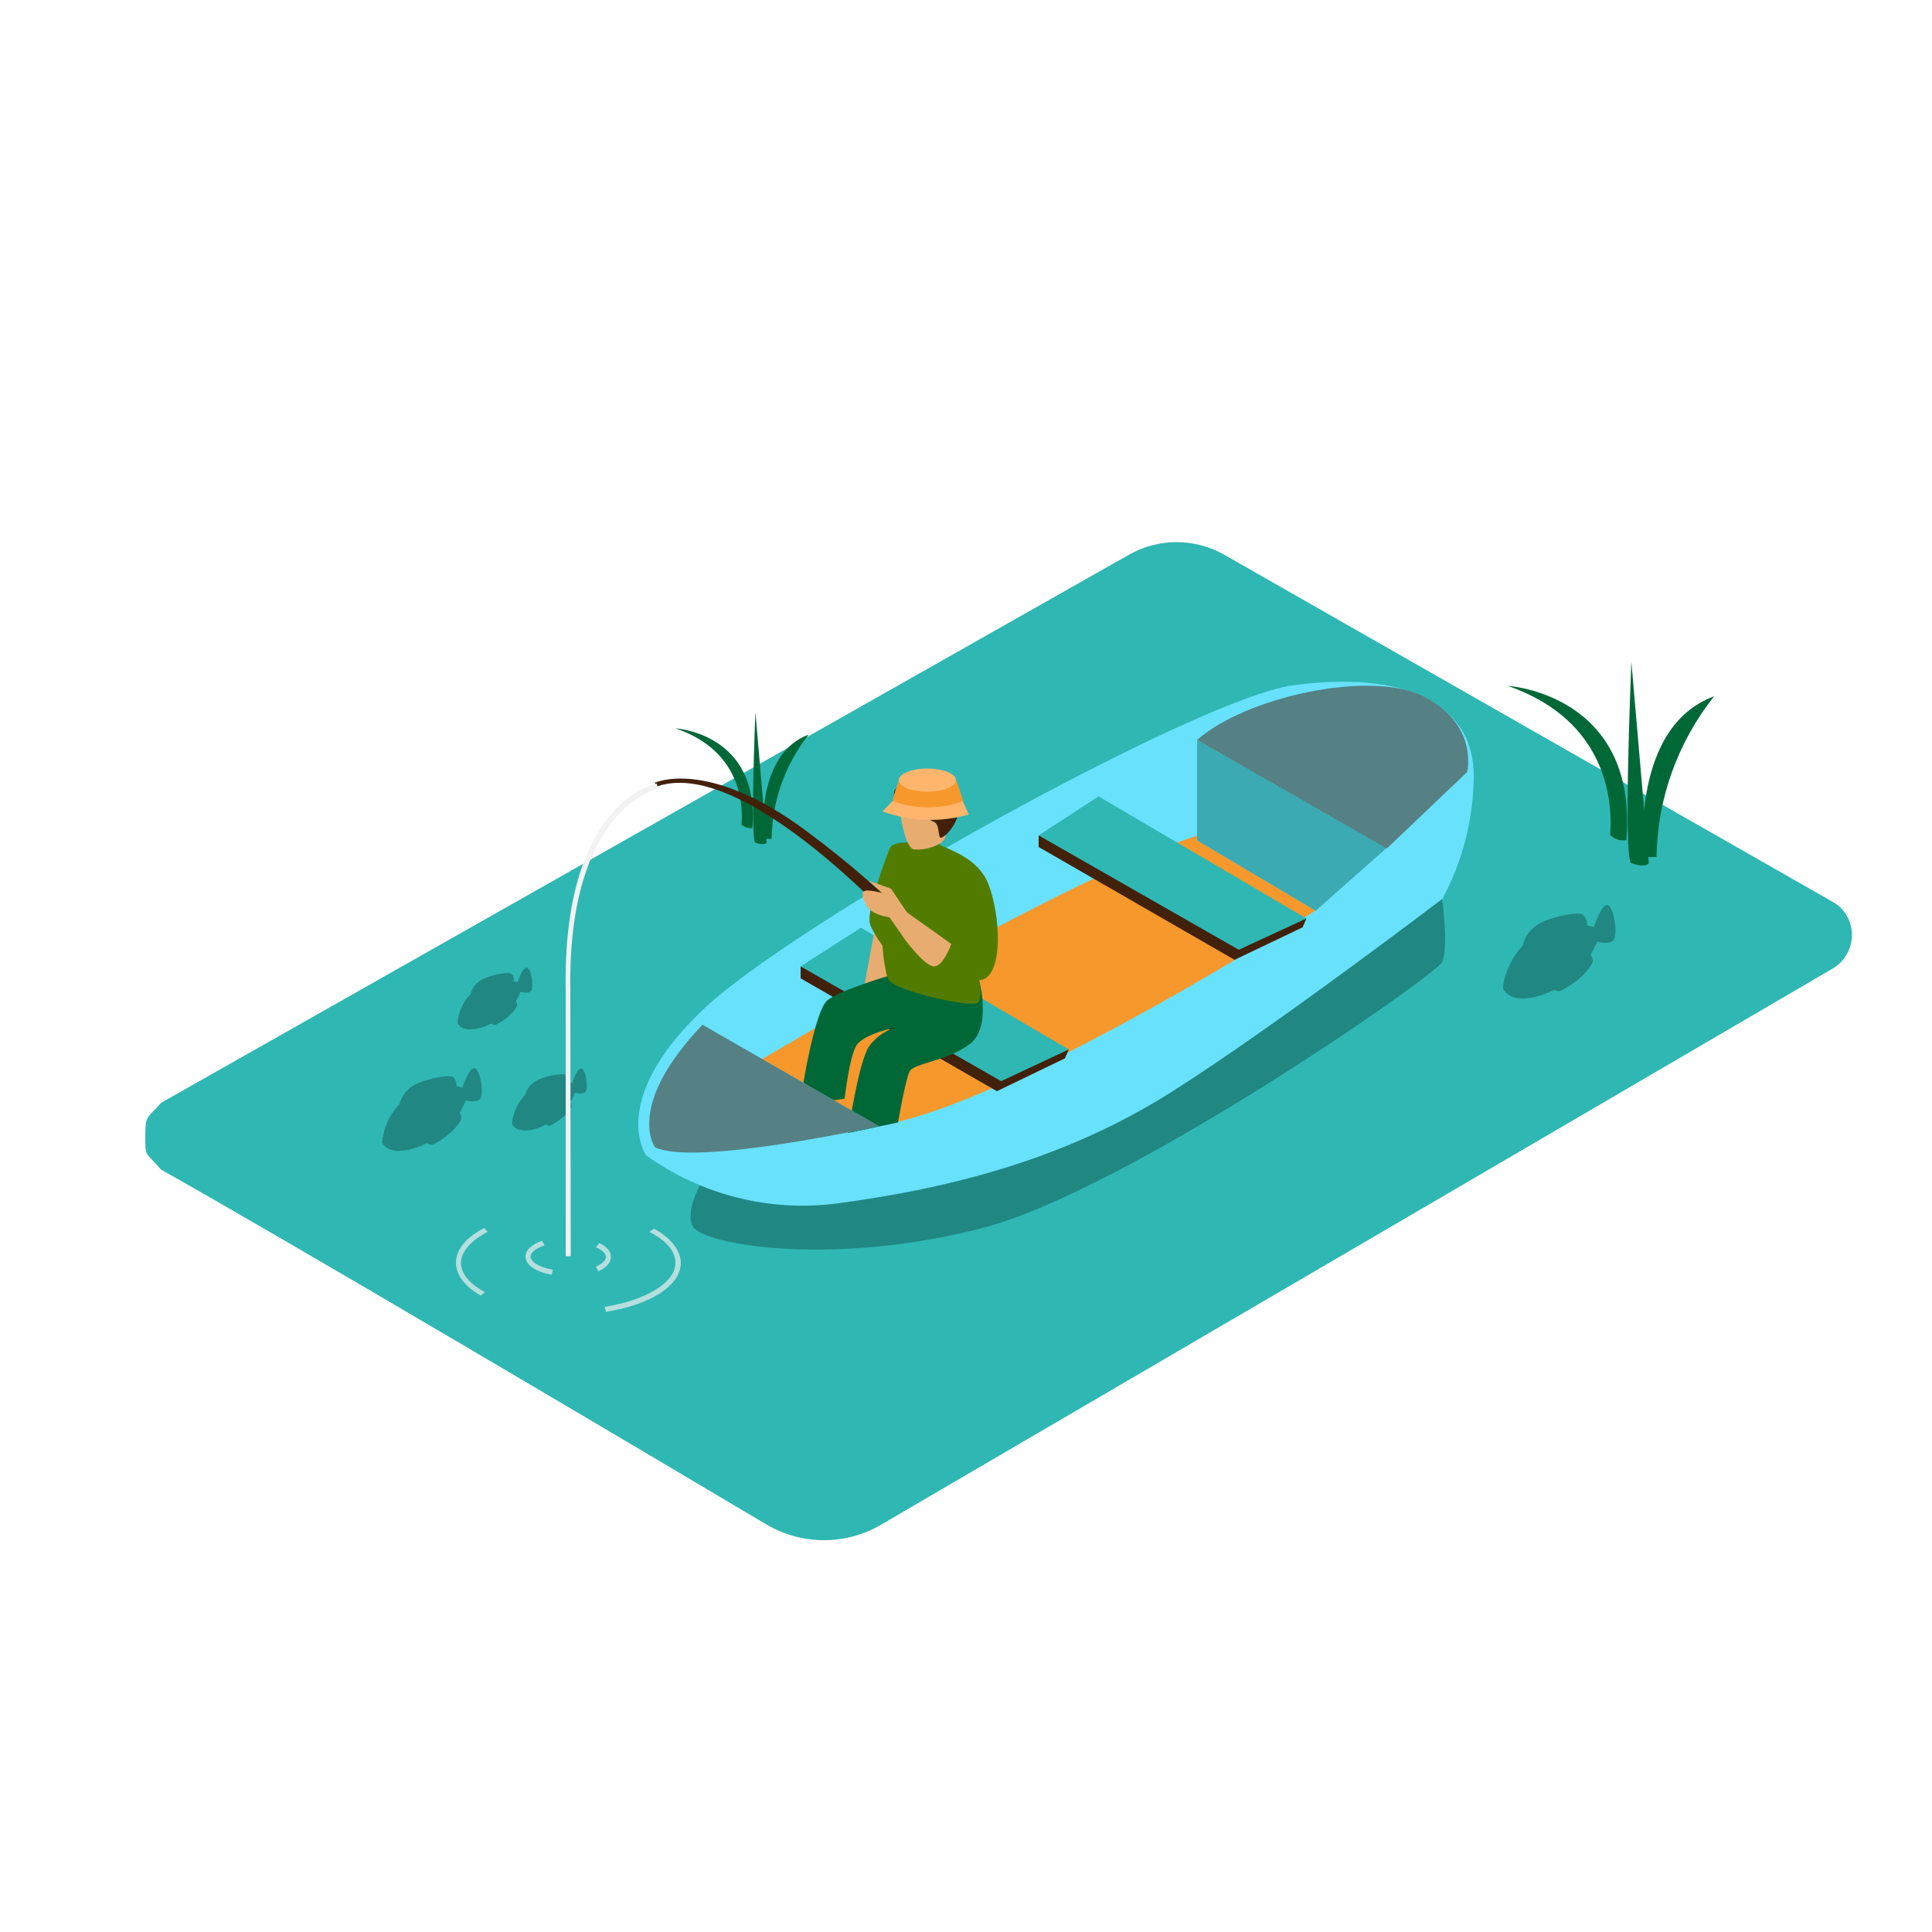
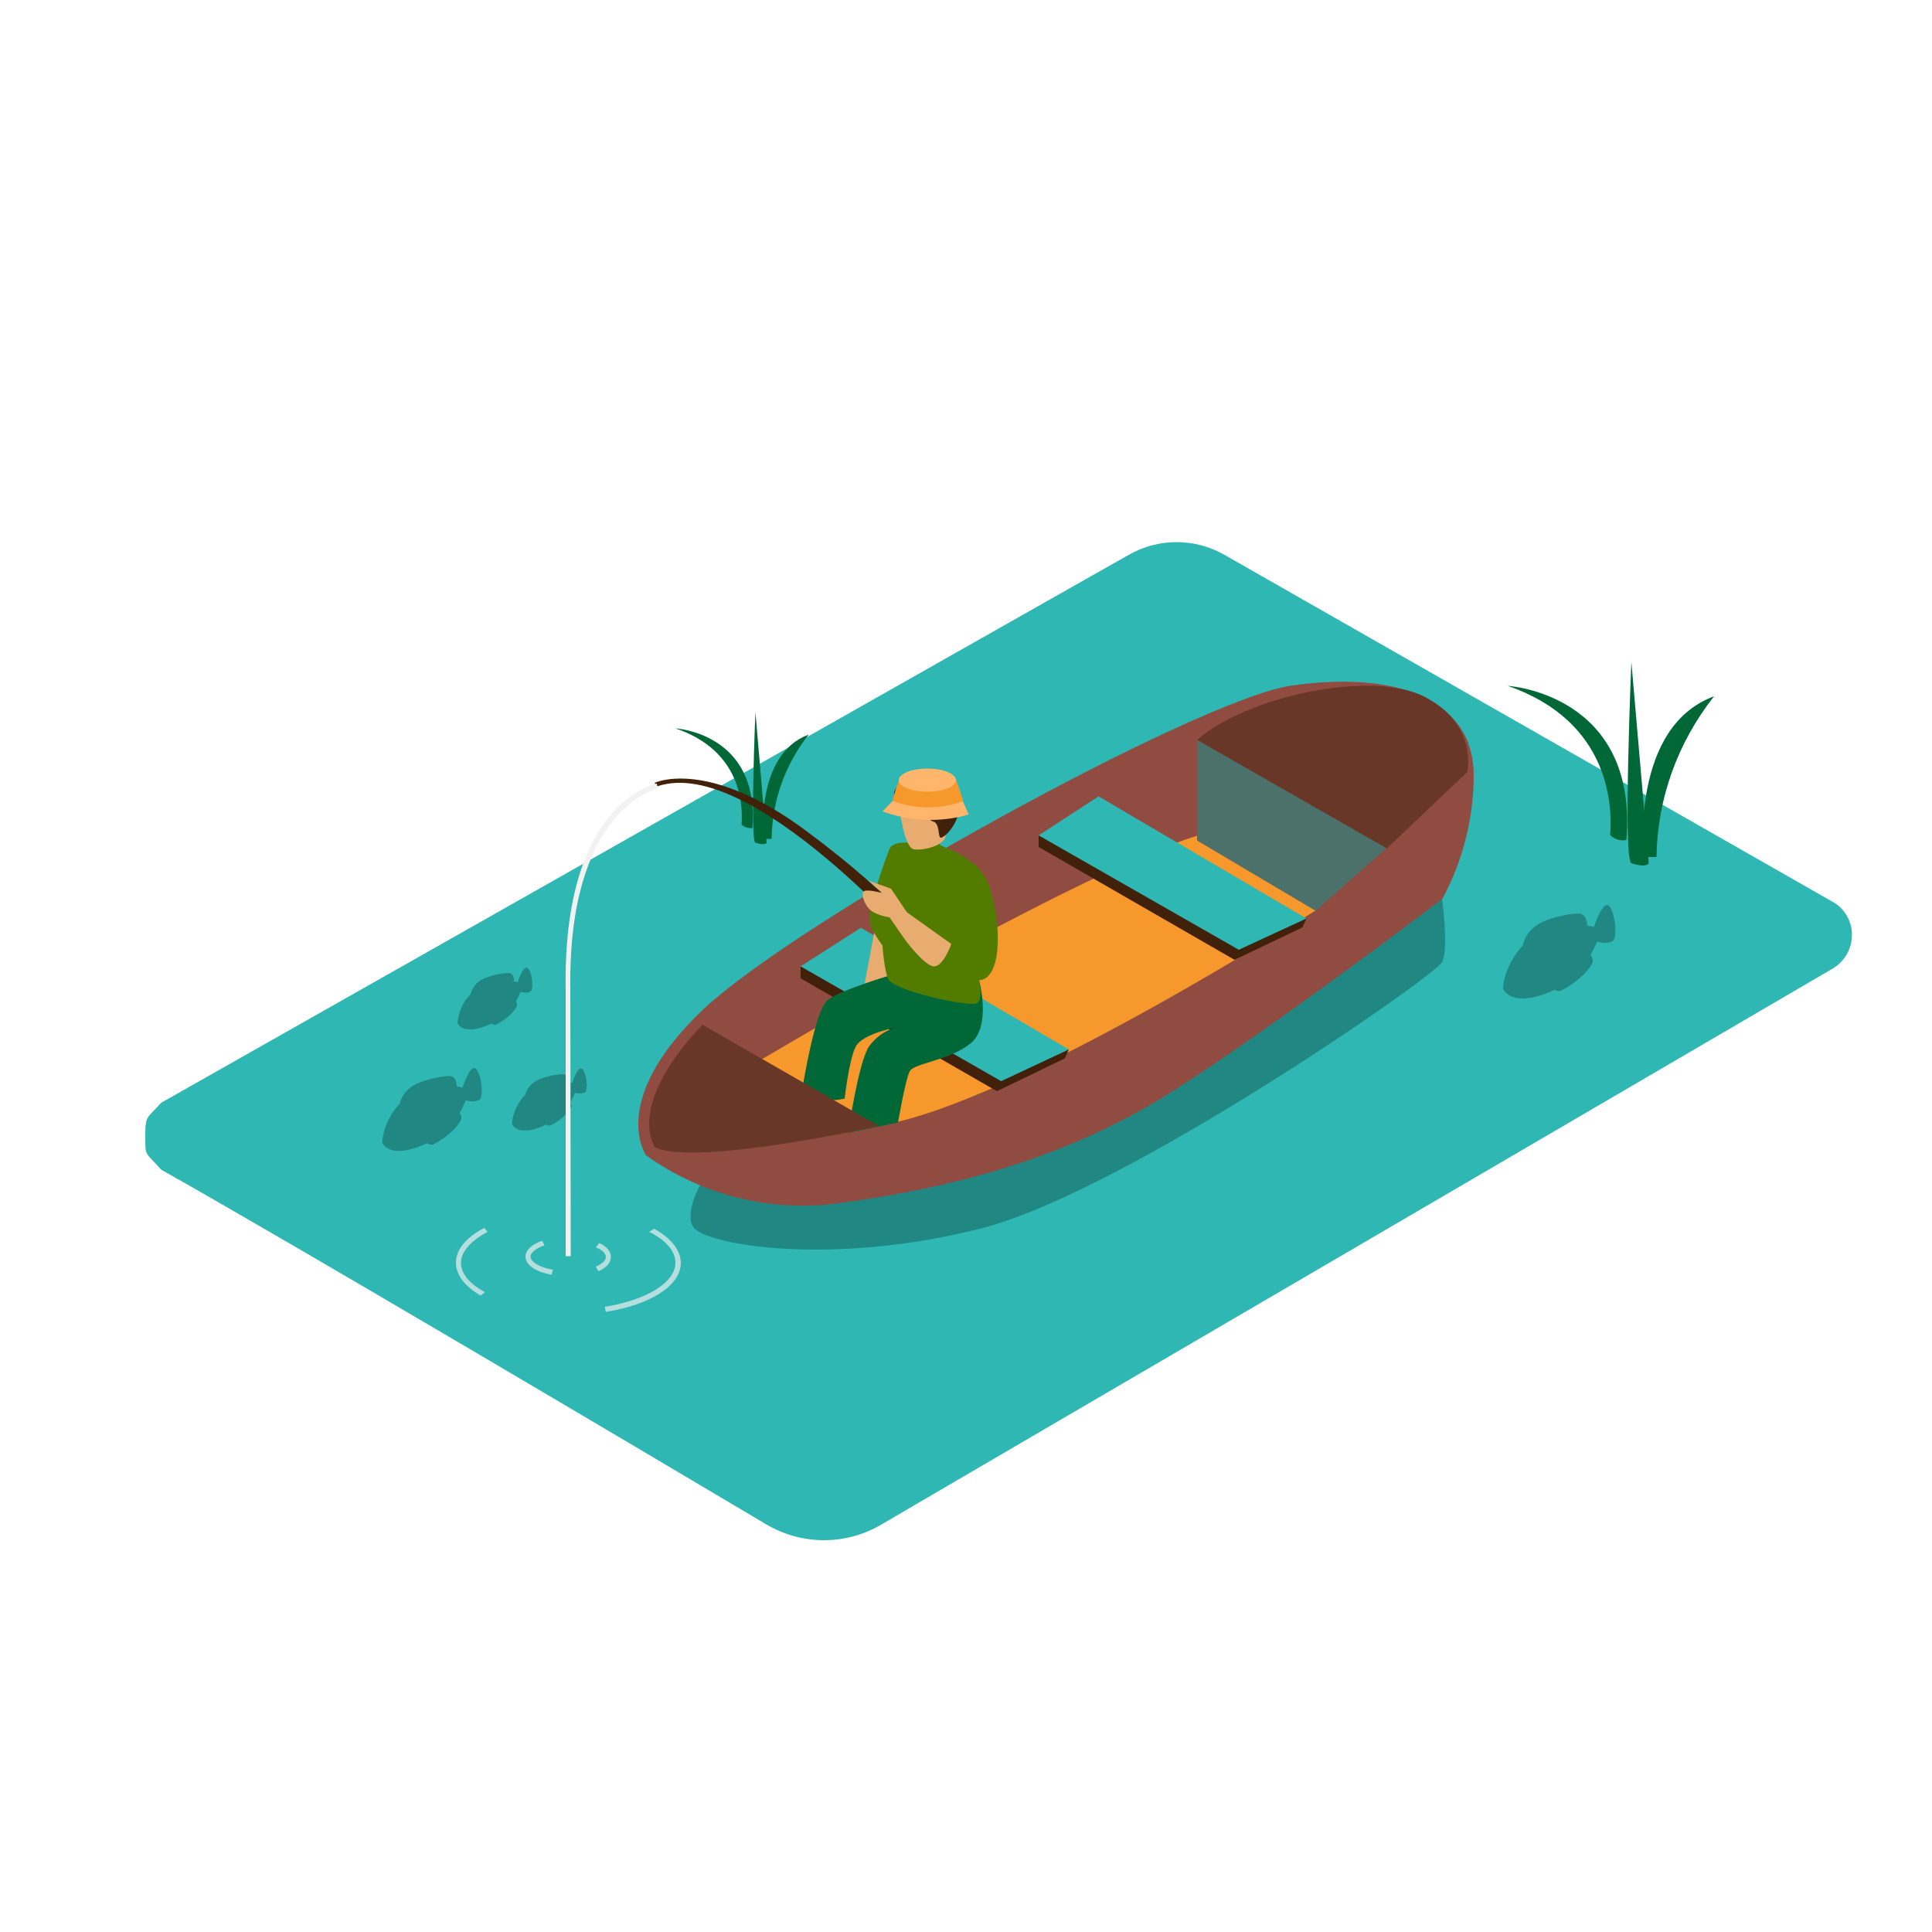
- <svg xmlns="http://www.w3.org/2000/svg" version="1.1" id="Layer_1" x="0px" y="0px" viewBox="0 0 500 500" style="width: 215px;" xml:space="preserve" data-imageid="fishing-7" imageName="Fishing" class="illustrations_image">
+ <svg xmlns="http://www.w3.org/2000/svg" version="1.1" id="Layer_1" x="0px" y="0px" viewBox="0 0 500 500" style="width: 188px;" xml:space="preserve" data-imageid="fishing-7" imageName="Fishing" class="illustrations_image">
  <style type="text/css">
	.st0_fishing-7{fill:#2FB7B3;}
	.st1_fishing-7{opacity:0.68;}
	.st2_fishing-7{fill:#F2F2F2;}
	.st3_fishing-7{fill:url(#SVGID_1_);}
	.st4_fishing-7{fill:#218782;}
	.st5_fishing-7{opacity:0.52;fill:url(#SVGID_00000019665283506525799850000002270578578380046483_);enable-background:new    ;}
	.st6_fishing-7{fill:#006837;}
	.st7_fishing-7{fill:#68E1FD;}
	.st8_fishing-7{fill:#F6982C;}
	.st9_fishing-7{fill:#42210B;}
	.st10_fishing-7{opacity:0.5;fill:#42210B;enable-background:new    ;}
	.st11_fishing-7{opacity:0.61;fill:#218782;enable-background:new    ;}
	.st12_fishing-7{fill:#E8AC70;}
	.st13_fishing-7{fill:#527C00;}
	.st14_fishing-7{fill:#FFB56C;}
</style>
  <path id="Base_fishing-7" class="st0_fishing-7" d="M41.7,302.7c35.7,20.1,121.9,71.2,156.6,91.8c9.1,5.4,20.5,5.5,29.7,0.1l246.4-144  c4.7-2.8,6.3-9,3.5-13.7c-0.9-1.5-2.1-2.7-3.6-3.5l-157.4-89.8c-7.7-4.4-17.1-4.4-24.8,0L41.7,285.4c-3.6,4.1-4.1,3.1-4.1,8.6  S37.5,297.9,41.7,302.7z" />
  <g id="Wave_fishing-7">
    <g class="st1_fishing-7">
      <path class="st2_fishing-7" d="M143.1,328.6c-3.6-0.6-5.8-2.1-5.8-3.4c0-1,1.3-2.1,3.6-2.9c-0.2-0.4-0.4-0.8-0.6-1.2    c-2.6,0.9-4.3,2.4-4.3,4.1c0,2.2,2.7,4,6.8,4.7C142.8,329.5,143,329.1,143.1,328.6z" />
      <path class="st2_fishing-7" d="M155.1,321.7c-0.3,0.4-0.6,0.7-0.9,1.1c1.7,0.7,2.6,1.6,2.6,2.5s-1,1.8-2.6,2.5c0.2,0.4,0.4,0.8,0.7,1.2    c2-0.9,3.2-2.2,3.2-3.7S157,322.6,155.1,321.7z" />
    </g>
    <g class="st1_fishing-7">
      <path class="st2_fishing-7" d="M169.3,318l-1.3,0.8c4.2,2.1,6.8,4.9,6.8,8c0,5.2-7.7,9.7-18.3,11.4c0.1,0.4,0.2,0.9,0.3,1.3    c11.4-1.8,19.4-6.7,19.4-12.7C176.1,323.4,173.6,320.4,169.3,318z" />
      <path class="st2_fishing-7" d="M125.5,334.4c-3.9-2.1-6.2-4.7-6.2-7.6s2.7-5.8,6.9-8l-0.9-1c-4.6,2.4-7.3,5.5-7.3,9c0,3.2,2.4,6.2,6.4,8.5    C124.8,335,125.1,334.7,125.5,334.4z" />
    </g>
  </g>
  <g id="Shadow_fishing-7">
    <linearGradient id="SVGID_1_-fishing-7" gradientUnits="userSpaceOnUse" x1="170.637" y1="-286.663" x2="351.587" y2="-467.613" gradientTransform="matrix(1 0 0 1 2.000000e-02 641.73)">
      <stop offset="0" style="stop-color:#218782;stop-opacity:0" />
      <stop offset="0.99" style="stop-color:#006837" />
    </linearGradient>
    <polyline class="st3_fishing-7" points="207.9,280.8 107.6,336.4 167.2,372.1 325.1,282.4 &#09;" />
    <path class="st4_fishing-7" d="M373.2,232.6c0,0,1.8,12.8,0,16.4s-81.8,59.2-118.9,68.8s-69.4,4.9-74.5,0.2s8.2-30.9,31.5-28.5" />
    <linearGradient id="SVGID_00000123417419470372355210000018421060743399293094_-fishing-7" gradientUnits="userSpaceOnUse" x1="383.871" y1="-395.609" x2="443.171" y2="-454.919" gradientTransform="matrix(1 0 0 1 2.000000e-02 641.73)">
      <stop offset="0" style="stop-color:#218782;stop-opacity:0" />
      <stop offset="1" style="stop-color:#F6982C" />
    </linearGradient>
    <path style="opacity:0.52;fill:url(#SVGID_00000123417419470372355210000018421060743399293094_);enable-background:new    ;" d="   M426.9,223.5c0.1-0.5,0.3-1,0.4-1.4c-1.3-2-2.9-3.9-4.6-5.6c-0.2-0.2-0.4-0.5-0.4-0.8l-3.5-1.6l-52.3,28.3l9.9,10.8l50.5-29   C426.8,224,426.8,223.7,426.9,223.5z" />
  </g>
  <g id="Grass_fishing-7">
    <path class="st6_fishing-7" d="M191.9,213.4c0.7,0.7,1.8,1,2.8,0.9c2-24.6-19.9-25.8-19.9-25.8C192,194.3,192.3,208.6,191.9,213.4z" />
    <path class="st6_fishing-7" d="M195.5,218.1c-1.4-0.4,0-33.8,0-33.8l2.9,33.8C198.4,218.1,198.1,218.9,195.5,218.1z" />
    <path class="st6_fishing-7" d="M197.4,217.1c0.2-0.8-1.9-21.9,11.9-27c-6.1,7.7-9.5,17.2-9.6,27" />
    <path class="st6_fishing-7" d="M416.7,216.1c1.1,1.1,2.7,1.6,4.2,1.3c3.1-37.9-30.7-39.9-30.7-39.9C416.8,186.7,417.3,208.8,416.7,216.1z" />
    <path class="st6_fishing-7" d="M422.2,223.4c-2.2-0.7,0-52.1,0-52.1l4.5,52.1C426.7,223.4,426.2,224.7,422.2,223.4z" />
    <path class="st6_fishing-7" d="M425.1,221.8c0.3-1.3-2.9-33.7,18.5-41.6c-9.4,11.9-14.7,26.5-14.9,41.6" />
  </g>
  <g id="Fishes_fishing-7">
    <path class="st4_fishing-7" d="M141.2,290.9c0.3,0.3,0.8,0.5,1.2,0.4c0.7-0.3,4.3-2.3,5.5-4.9c0.1-0.8-0.4-1.5-1.1-1.8" />
    <path class="st4_fishing-7" d="M132.5,290.9c0.5-6.6,6.2-11.6,12.8-11.1c0,0,0.1,0,0.1,0c0.9,0.1,1.8,0.2,2.7,0.5c0,0,1.3-4.4,2.5-3.7   s1.7,5.5,0.8,6.1s-2.6,0.1-2.6,0.1c-1,2.6-2.7,4.9-4.8,6.6C140.7,291.9,134.3,294.3,132.5,290.9z" />
    <path class="st4_fishing-7" d="M135.9,283.5c0.3-1.4,1.1-2.6,2.3-3.4c1.9-1.5,7.1-2.4,8-2s0.9,1.9,0.9,1.9S140.4,279.7,135.9,283.5z" />
    <path class="st4_fishing-7" d="M141.5,286.4c0.2,0,2.5-0.2,2.6,0.2s-1.9,1.9-2.6,2S141.5,286.4,141.5,286.4z" />
    <circle class="st4_fishing-7" cx="136.4" cy="287.5" r="0.5" />
    <path class="st4_fishing-7" d="M110.4,295.7c0.4,0.5,1.1,0.6,1.7,0.5c0.9-0.4,5.7-3.1,7.3-6.6c0.1-1-0.5-2-1.5-2.4" />
    <path class="st4_fishing-7" d="M98.9,295.7c0.4-4.8,2.9-9.2,6.9-12.1c6.3-4.6,13.9-2.1,13.9-2.1s1.8-5.8,3.3-5s2.3,7.3,1.1,8.1   s-3.6,0.2-3.6,0.2c-1.3,3.4-3.5,6.5-6.4,8.9C109.8,296.9,101.3,300.1,98.9,295.7z" />
    <path class="st4_fishing-7" d="M103.4,285.8c0.4-1.8,1.5-3.4,3-4.5c2.6-1.9,9.4-3.2,10.6-2.7s1.2,2.6,1.2,2.6S109.5,280.8,103.4,285.8z" />
    <path class="st4_fishing-7" d="M110.8,289.6c0.3,0,3.3-0.2,3.4,0.3s-2.5,2.5-3.4,2.6S110.8,289.6,110.8,289.6z" />
    <circle class="st4_fishing-7" cx="104.1" cy="291.2" r="0.6" />
    <path class="st4_fishing-7" d="M127.1,264.8c0.3,0.3,0.8,0.5,1.2,0.4c0.7-0.3,4.3-2.3,5.5-4.9c0.1-0.8-0.4-1.5-1.1-1.8" />
    <path class="st4_fishing-7" d="M118.4,264.8c0.5-6.6,6.2-11.6,12.8-11.1c0,0,0.1,0,0.1,0c0.9,0.1,1.8,0.2,2.7,0.5c0,0,1.3-4.4,2.5-3.7   s1.7,5.5,0.8,6.1s-2.6,0.1-2.6,0.1c-1,2.6-2.7,4.9-4.8,6.6C126.6,265.7,120.2,268.1,118.4,264.8z" />
    <path class="st4_fishing-7" d="M121.8,257.4c0.3-1.4,1.1-2.7,2.3-3.5c1.9-1.4,7-2.4,8-2s0.9,1.9,0.9,1.9S126.3,253.6,121.8,257.4z" />
    <path class="st4_fishing-7" d="M127.4,260.2c0.2,0,2.5-0.2,2.6,0.2s-1.9,1.9-2.6,2S127.4,260.2,127.4,260.2z" />
    <circle class="st4_fishing-7" cx="122.3" cy="261.4" r="0.5" />
    <path class="st4_fishing-7" d="M402,255.9c0.5,0.5,1.2,0.7,1.9,0.5c1-0.4,6.5-3.5,8.3-7.4c0.1-1.2-0.6-2.3-1.7-2.6" />
    <path class="st4_fishing-7" d="M389,255.9c-0.2-0.4,0.7-8.4,7.8-13.6s15.7-2.4,15.7-2.4s2.1-6.5,3.7-5.6s2.6,8.2,1.2,9.2s-4.1,0.2-4.1,0.2   s-2.4,6.4-7.2,10.1S391.7,260.9,389,255.9z" />
    <path class="st4_fishing-7" d="M394.1,244.7c0.4-2.1,1.7-3.9,3.4-5.1c2.9-2.2,10.6-3.7,11.9-3s1.4,2.9,1.4,2.9S400.9,239,394.1,244.7z" />
    <path class="st4_fishing-7" d="M402.5,249.1c0.4,0,3.7-0.3,3.9,0.3s-2.9,2.9-3.9,3.1S402.5,249.1,402.5,249.1z" />
    <circle class="st4_fishing-7" cx="394.8" cy="250.8" r="0.7" />
  </g>
  <g id="Fishermen_and_Boat_fishing-7">
-     <path class="st7_fishing-7 targetColor" d="M167.2,299c0,0-9.9-14,14.3-37.3s128.5-80.9,152.9-84.3s40.6,2.2,45.6,14.9" style="fill: rgb(104, 225, 253);" />
-     <path class="st7_fishing-7 targetColor" d="M167.2,299c14.4,10.3,32.2,14.8,49.8,12.4c29.8-4,59.3-11.7,86.5-29s69.8-49.8,69.8-49.8   c5.2-9.7,8-20.5,8.1-31.5c0.2-18.5-16.6-23.6-32.1-21.1" style="fill: rgb(104, 225, 253);" />
+     <path class="st7_fishing-7 targetColor" d="M167.2,299c0,0-9.9-14,14.3-37.3s128.5-80.9,152.9-84.3s40.6,2.2,45.6,14.9" style="fill: rgb(145, 76, 66);" />
+     <path class="st7_fishing-7 targetColor" d="M167.2,299c14.4,10.3,32.2,14.8,49.8,12.4c29.8-4,59.3-11.7,86.5-29s69.8-49.8,69.8-49.8   c5.2-9.7,8-20.5,8.1-31.5c0.2-18.5-16.6-23.6-32.1-21.1" style="fill: rgb(145, 76, 66);" />
    <path class="st8_fishing-7" d="M194.2,275.9c0,0,90.8-54.4,120.4-60.9s25.9,20.6,25.9,20.6s-78.2,50.2-113,55.7S194.2,275.9,194.2,275.9z" />
    <polyline class="st9_fishing-7" points="207.2,250.1 207.2,253.2 258,282.4 275.6,273.9 276.6,271.6 &#09;" />
    <polygon class="st0_fishing-7" points="207.2,250.1 259.1,279.8 276.6,271.6 222.8,240.1 &#09;" />
    <polyline class="st9_fishing-7" points="268.8,216.2 268.8,219.2 319.5,248.4 337.1,240 338.1,237.7 &#09;" />
    <polygon class="st0_fishing-7" points="268.8,216.2 320.6,245.8 338.1,237.7 284.3,206.1 &#09;" />
-     <path class="st7_fishing-7 targetColor" d="M309.8,191.5l49.1,28.1l20.8-19.8c0,0,3-12.1-10.9-19.4S322.3,180.4,309.8,191.5z" style="fill: rgb(104, 225, 253);" />
-     <polygon class="st7_fishing-7 targetColor" points="309.8,191.5 309.8,217.5 340.5,235.7 358.8,219.5 &#09;" style="fill: rgb(104, 225, 253);" />
+     <path class="st7_fishing-7 targetColor" d="M309.8,191.5l49.1,28.1l20.8-19.8c0,0,3-12.1-10.9-19.4S322.3,180.4,309.8,191.5z" style="fill: rgb(145, 76, 66);" />
+     <polygon class="st7_fishing-7 targetColor" points="309.8,191.5 309.8,217.5 340.5,235.7 358.8,219.5 &#09;" style="fill: rgb(145, 76, 66);" />
    <path class="st10_fishing-7" d="M309.8,191.5l49.1,28.1l20.8-19.8c0,0,3-12.1-10.9-19.4S322.3,180.4,309.8,191.5z" />
    <polygon class="st11_fishing-7" points="309.8,191.5 309.8,217.5 340.5,235.7 358.8,219.5 &#09;" />
    <polyline class="st12_fishing-7" points="229.1,226 223.3,257.1 232.7,255.3 &#09;" />
    <path class="st6_fishing-7" d="M253.3,253.3c0,0,3.5,12.3-2.2,16.8s-14.6,5-15.7,7.2s-3,13.2-3,13.2l-12.9,2.7c0,0,2.6-18.1,5.4-22.4   c1.9-2.6,4.7-4.5,7.8-5.1c0,0-9.4,1.7-11.2,5.1s-2.9,13.5-2.9,13.5s-8.3,2.2-10.8-3.4c0,0,3.1-19.3,6.3-22s17-6.7,17-6.7" />
    <path class="st13_fishing-7" d="M242.8,218.4c1.7,1.2,9.1,2.9,12.4,9.1c3.2,6.2,4.9,22.6-0.2,25.7c-3.6,2.2-15.5-3.3-15.5-3.3l3.3-8.4   l7.8,2.5" />
    <path class="st13_fishing-7" d="M238.1,218.4c0,0-6.8-1.4-7.9,1.3s-5.9,15.9-5.1,19.2s7.7,11.6,7.7,11.6l3.3-4.6l-3.3-5.1l2.6-12.2" />
    <path class="st13_fishing-7" d="M252.6,250.7c0,0,2.6,8.2,0,9s-21.6-3.4-22.8-6.4s-2.4-14.8-0.8-18.9s7-21.1,10.8-19.3s11.2,17.1,11.2,17.1   L252.6,250.7z" />
    <path class="st12_fishing-7" d="M232.8,208.2c-0.2,0.6,1.2,11.2,3.7,11.6s7.8-1,8.2-3.3s0.8-8.6-1.7-9.8S234.3,204.1,232.8,208.2z" />
    <path class="st9_fishing-7" d="M231.4,205c0,0-0.4,4.4,1.4,4.9s2.9-2.4,5.4-1.6s1.4,3.8,3.3,4.3s1.1,4.5,2.1,4.2s3.5-2.6,4.5-6.4   s-1.9-9.1-6.3-9.2S232.1,202.3,231.4,205z" />
    <path class="st9_fishing-7" d="M238.8,246.5c0,0-44.4-51.3-68.7-43l-0.7-0.9c0,0,13.6-6.6,39.2,12.4s31.1,29.2,31.1,29.2L238.8,246.5z" />
    <path class="st12_fishing-7" d="M246.2,244.3l-11.5-8.2l-4.1-6.1c0,0-5.9-2.1-5.8-2.1l3.5,3.2c0,0-4-1.1-4.8-0.4s0.4,4.3,2.6,5.4   c1.3,0.7,2.7,1.1,4.1,1.3l4.1,5.9c0,0,5.1,6.9,7.5,6.8S246.2,244.3,246.2,244.3z" />
    <path class="st2_fishing-7" d="M147.7,325.1h-1.3v-68.6C145.5,208,169,203,170,202.8l0.2,1.3c-0.2,0.1-23.4,5.1-22.6,52.4L147.7,325.1z" />
    <path class="st14_fishing-7" d="M231,207.3l-2.6,2.7c7.2,2.6,15,2.9,22.3,0.8l-1.5-3.4" />
    <path class="st8_fishing-7" d="M232.9,201.2c0,0-2.2,6-1.8,6.1c5.9,2.2,12.3,2.2,18.2,0l-1.8-5.4C247.4,201.9,238.8,203.8,232.9,201.2z" />
    <ellipse class="st14_fishing-7" cx="240" cy="201.9" rx="7.4" ry="3" />
-     <path class="st7_fishing-7 targetColor" d="M169.5,296.9c0,0-7.8-10.6,12.3-31.7l45.6,26.2C227.5,291.4,179.8,302,169.5,296.9z" style="fill: rgb(104, 225, 253);" />
+     <path class="st7_fishing-7 targetColor" d="M169.5,296.9c0,0-7.8-10.6,12.3-31.7l45.6,26.2C227.5,291.4,179.8,302,169.5,296.9z" style="fill: rgb(145, 76, 66);" />
    <path class="st10_fishing-7" d="M169.5,296.9c0,0-7.8-10.6,12.3-31.7l45.6,26.2C227.5,291.4,179.8,302,169.5,296.9z" />
  </g>
</svg>
